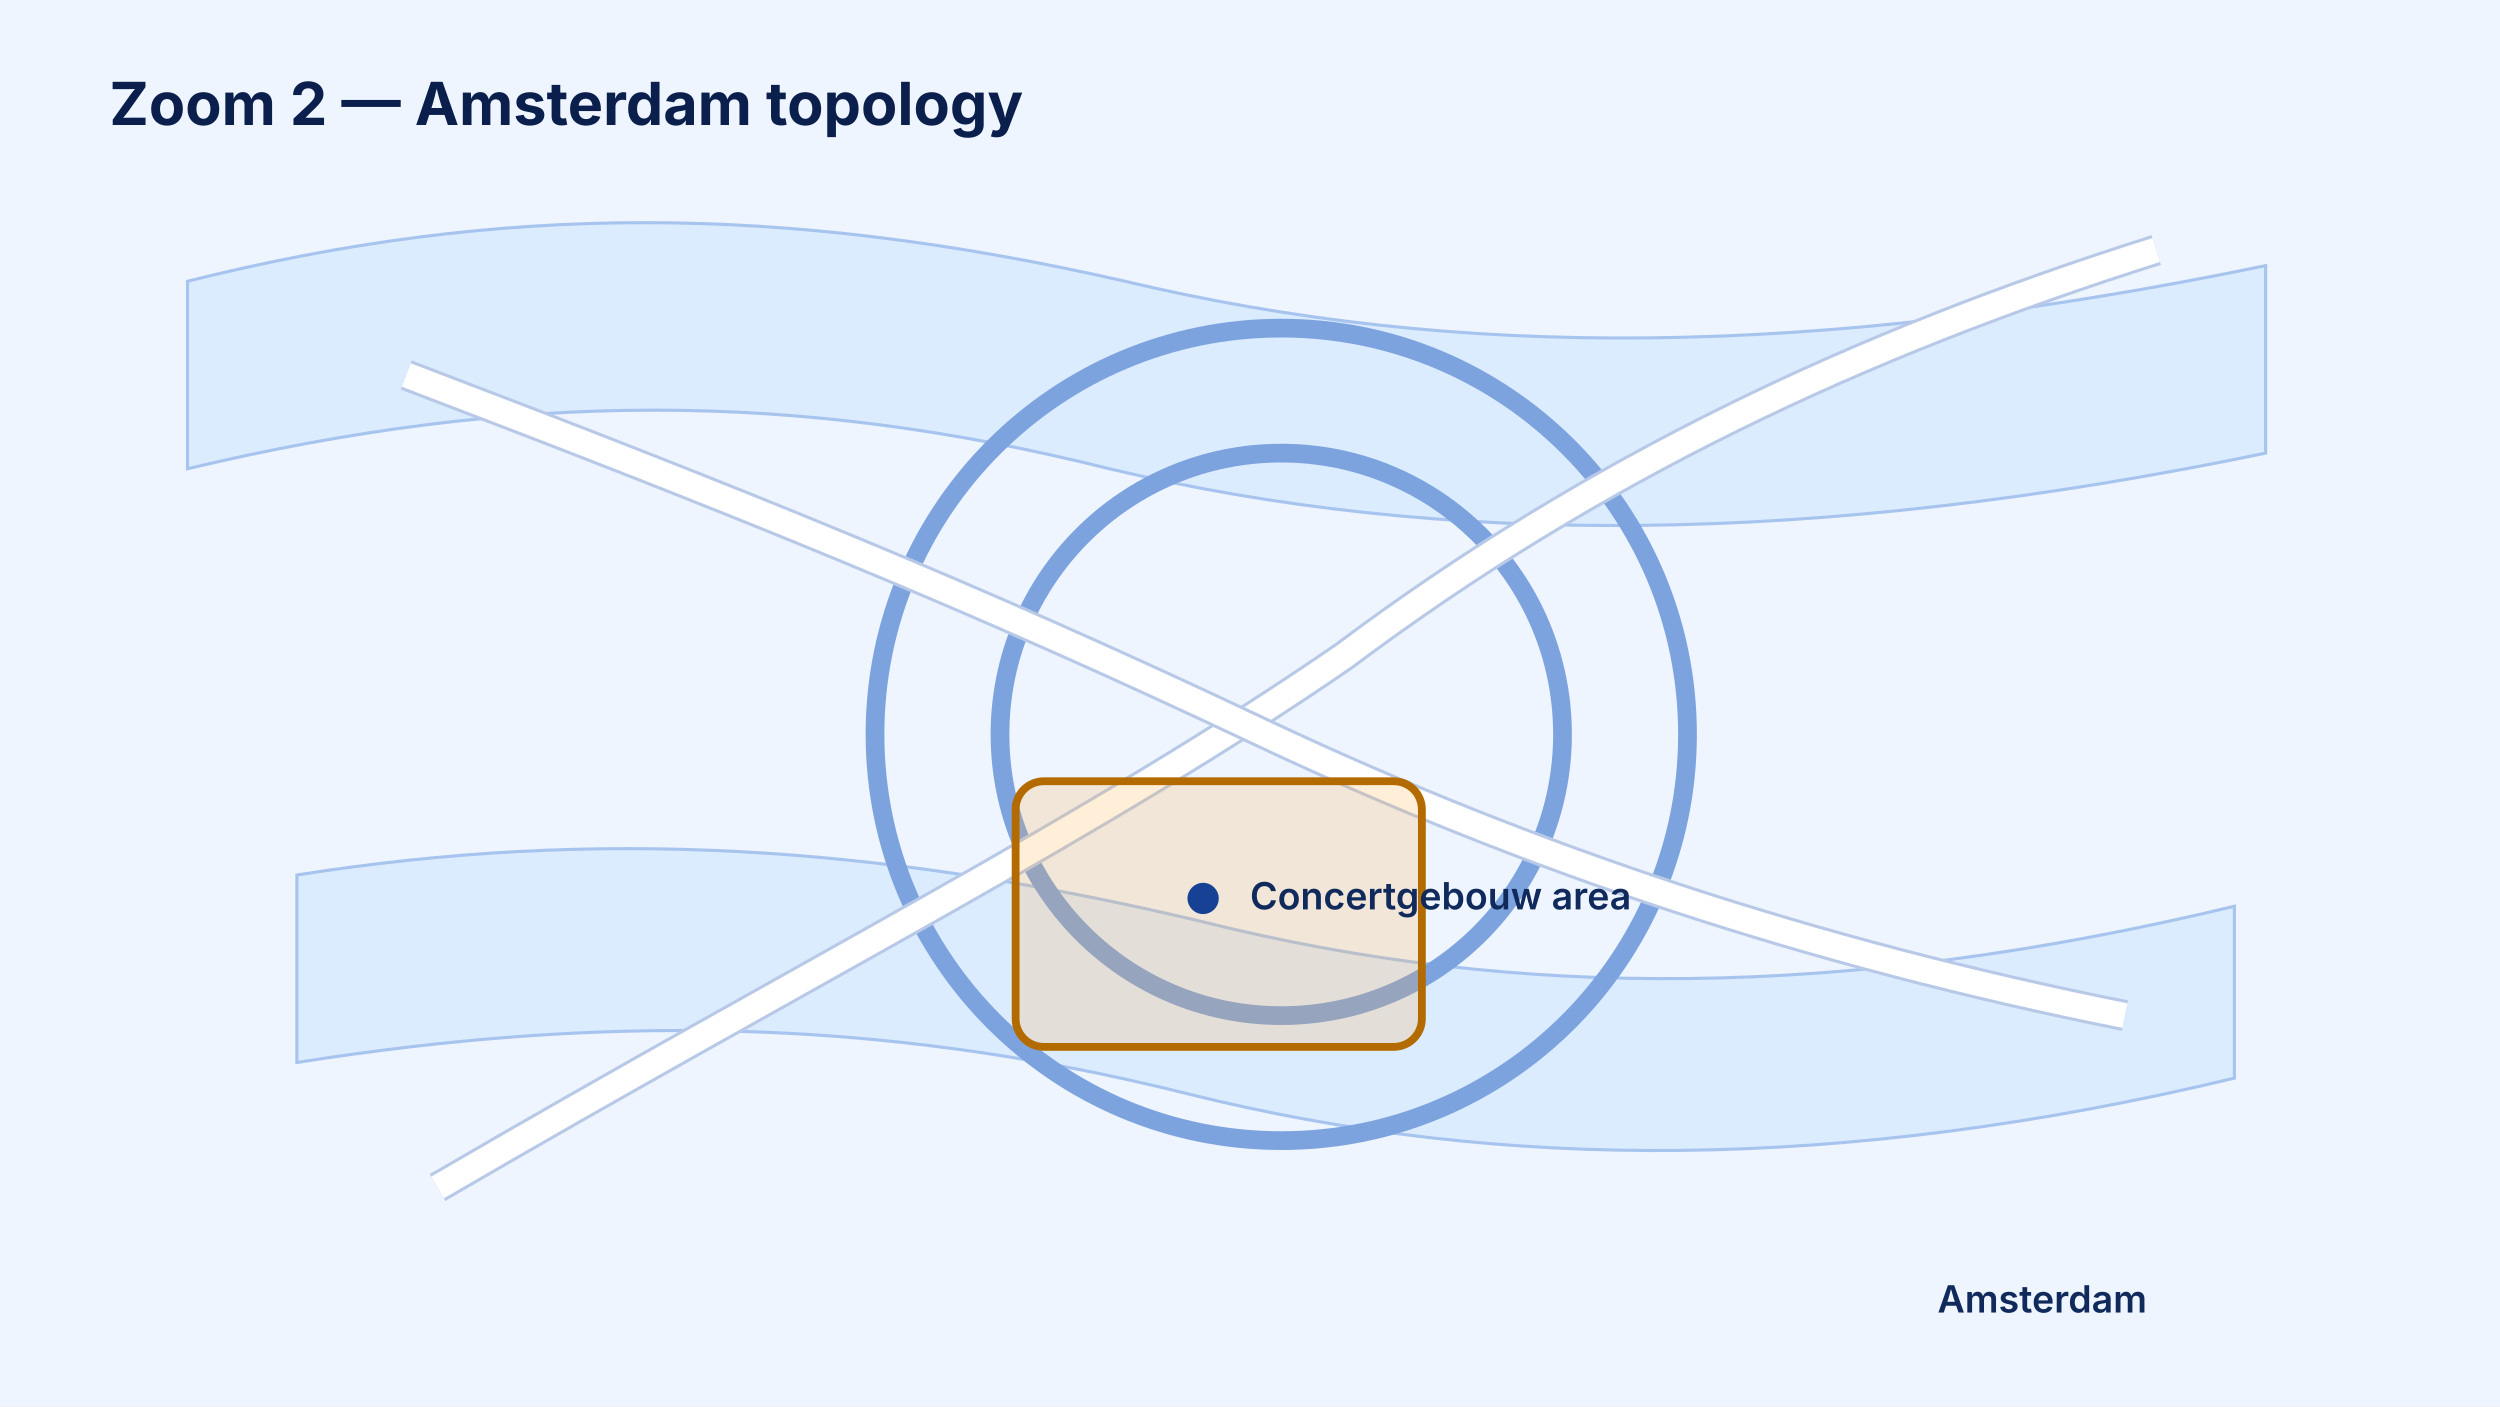
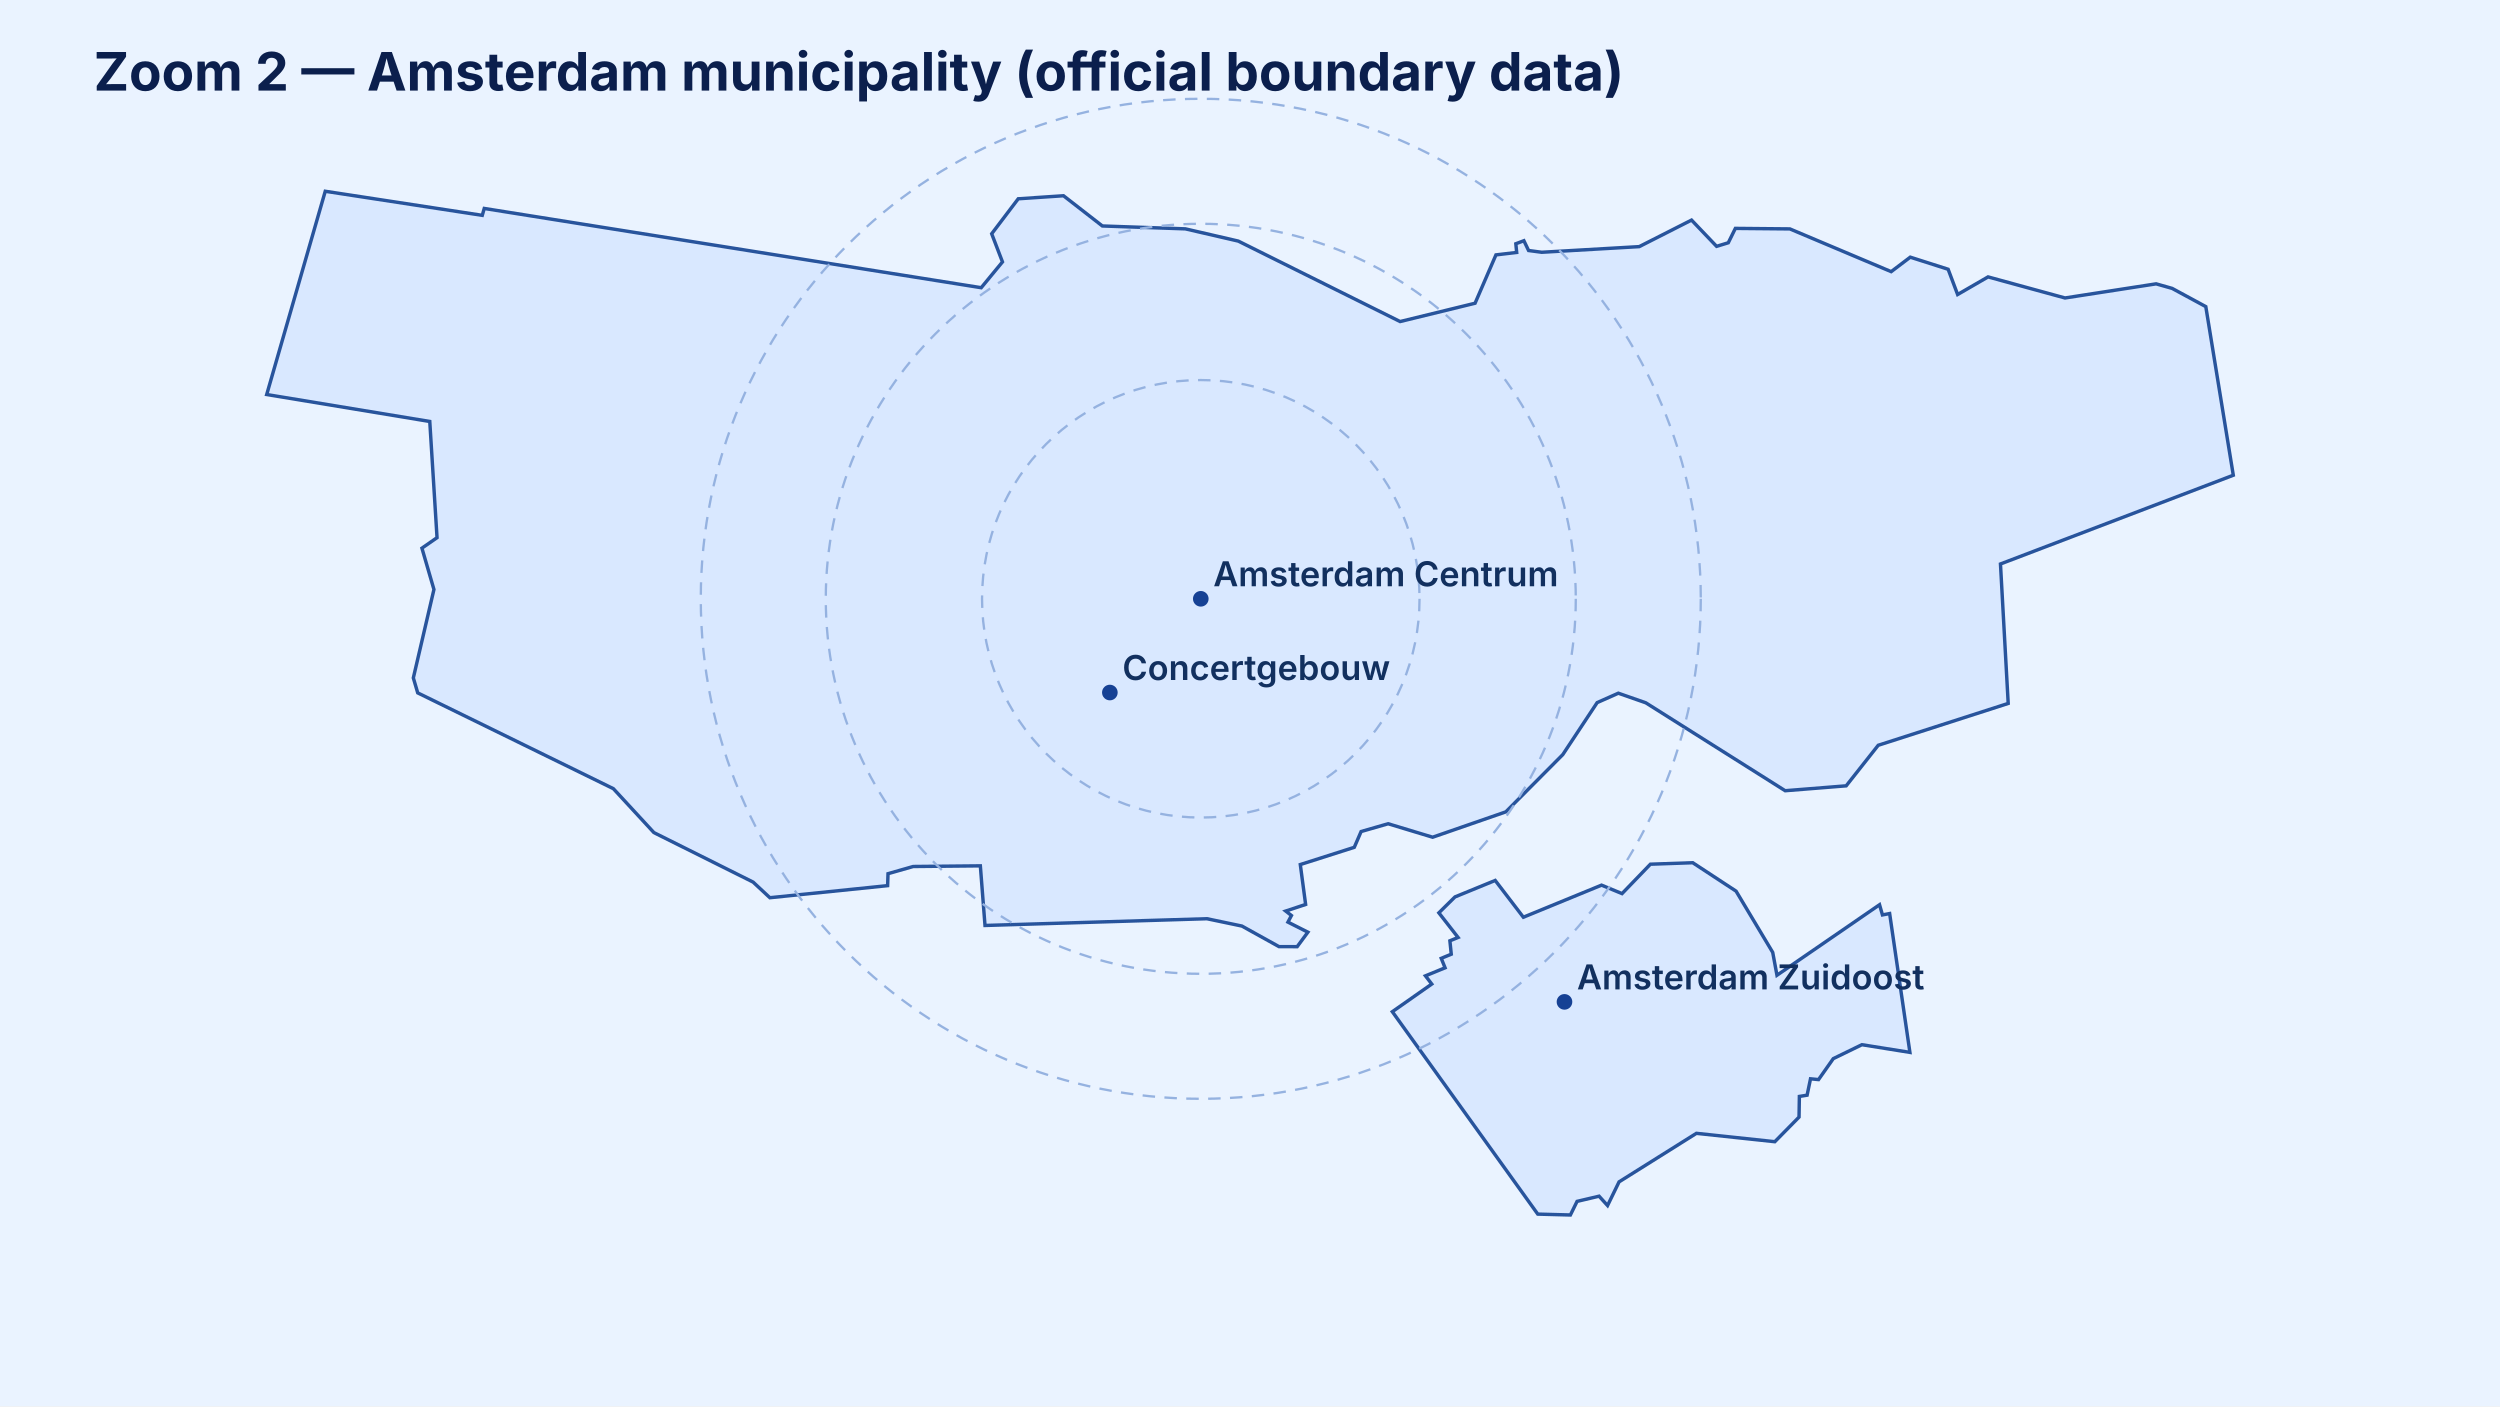
<svg xmlns="http://www.w3.org/2000/svg" viewBox="0 0 1600 900" role="img" aria-labelledby="title desc">
  <defs>
-     <style>
-       .bg { fill: #eef5ff; }
-       .water { fill: #dcecff; stroke: #a7c4ef; stroke-width: 2; }
-       .road { fill: none; stroke: #ffffff; stroke-width: 16; }
-       .road-outline { fill: none; stroke: #b8c9e8; stroke-width: 20; }
-       .ring { fill: none; stroke: #7da3df; stroke-width: 12; }
-       .highlight { fill: rgba(255, 172, 64, 0.20); stroke: #b36b00; stroke-width: 5; }
-       .poi { fill: #164194; }
-       .txt { font: 600 24px Inter, Arial, sans-serif; fill: #102a5c; }
-       .title { font: 700 38px Inter, Arial, sans-serif; fill: #0b1f4d; }
-     </style>
+     <style>.bg{fill:#eaf3ff}.city{fill:#d9e8ff;stroke:#28549c;stroke-width:2.2}.inner{fill:none;stroke:#95b2e0;stroke-width:1.5;stroke-dasharray:8 6}.txt{font:600 22px Inter,Arial,sans-serif;fill:#12305f}.title{font:700 34px Inter,Arial,sans-serif;fill:#0b1f4d}</style>
  </defs>
-   <rect class="bg" x="0" y="0" width="1600" height="900" />
-   <text class="title" x="70" y="80">Zoom 2 — Amsterdam topology</text>
-   <path class="water" d="M120 180 C320 130 500 130 720 180 C930 230 1160 230 1450 170 L1450 290 C1160 350 920 350 710 300 C510 250 330 250 120 300 Z" />
-   <path class="water" d="M190 560 C380 530 560 540 770 590 C970 640 1180 640 1430 580 L1430 690 C1180 750 960 750 760 700 C560 650 380 650 190 680 Z" />
-   <circle class="ring" cx="820" cy="470" r="260" />
-   <circle class="ring" cx="820" cy="470" r="180" />
-   <path class="road-outline" d="M280 760 C520 620 700 530 860 420 C1020 300 1190 220 1380 160" />
-   <path class="road" d="M280 760 C520 620 700 530 860 420 C1020 300 1190 220 1380 160" />
-   <path class="road-outline" d="M260 240 C470 320 620 380 810 470 C980 550 1160 610 1360 650" />
-   <path class="road" d="M260 240 C470 320 620 380 810 470 C980 550 1160 610 1360 650" />
-   <rect class="highlight" x="650" y="500" width="260" height="170" rx="18" />
-   <circle class="poi" cx="770" cy="575" r="10" />
-   <text class="txt" x="800" y="582">Concertgebouw area</text>
-   <text class="txt" x="1240" y="840">Amsterdam</text>
+   <rect class="bg" width="1600" height="900" />
+   <text class="title" x="60" y="58">Zoom 2 — Amsterdam municipality (official boundary data)</text>
+   <path class="city" d="M 170.69 252.50 L 275.05 269.75 L 279.70 344.11 L 270.03 350.82 L 277.72 377.26 L 264.53 433.87 L 267.34 443.44 L 392.55 504.75 L 418.50 532.86 L 481.98 564.53 L 492.72 574.54 L 568.08 566.81 L 568.33 559.16 L 584.44 554.56 L 627.42 554.14 L 630.40 592.30 L 772.42 587.98 L 794.84 592.68 L 818.56 605.84 L 830.19 605.86 L 837.04 596.60 L 824.29 590.15 L 826.51 585.93 L 822.86 583.07 L 835.60 578.85 L 832.19 553.31 L 866.74 542.28 L 871.11 532.18 L 888.40 527.20 L 916.89 535.82 L 963.72 519.59 L 1000.18 482.95 L 1022.18 449.67 L 1035.73 443.65 L 1053.32 449.80 L 1142.51 506.06 L 1181.55 502.93 L 1202.06 476.98 L 1285.25 450.19 L 1280.30 360.94 L 1429.31 304.15 L 1411.71 196.23 L 1390.18 184.58 L 1379.92 181.66 L 1321.60 190.70 L 1272.36 177.22 L 1252.88 188.49 L 1246.81 172.33 L 1222.58 164.59 L 1210.35 173.85 L 1145.51 146.50 L 1110.63 146.17 L 1106.10 155.37 L 1098.62 157.65 L 1082.58 140.85 L 1049.11 157.84 L 986.72 161.45 L 978.29 160.33 L 975.29 154.06 L 970.13 156.00 L 970.67 161.56 L 957.40 163.13 L 944.04 194.07 L 896.07 205.79 L 792.51 154.30 L 758.65 146.47 L 705.51 144.62 L 680.64 125.28 L 651.67 127.22 L 634.68 149.61 L 641.58 167.62 L 627.97 184.13 L 309.92 133.41 L 308.65 137.82 L 208.16 122.41 L 170.69 252.50 Z" />
+   <path class="city" d="M 891.09 647.49 L 984.17 777.03 L 1005.05 777.59 L 1009.33 768.88 L 1023.41 765.56 L 1028.83 771.55 L 1036.20 756.39 L 1085.70 725.33 L 1135.88 730.69 L 1151.38 714.94 L 1151.60 701.72 L 1156.54 700.92 L 1158.73 690.44 L 1163.86 690.94 L 1173.30 677.53 L 1191.61 668.61 L 1222.34 673.53 L 1209.37 584.67 L 1204.77 585.55 L 1202.90 579.02 L 1137.26 624.15 L 1134.54 609.53 L 1111.08 570.33 L 1083.35 552.14 L 1056.25 553.09 L 1038.10 571.91 L 1024.98 566.49 L 974.95 587.02 L 956.93 563.48 L 931.20 574.02 L 920.87 584.21 L 933.17 599.98 L 927.93 602.12 L 928.81 610.69 L 922.39 613.33 L 924.84 619.39 L 912.29 624.54 L 916.32 629.79 L 891.09 647.49 Z" />
+   <circle class="inner" cx="768.50" cy="383.23" r="140" />
+   <circle class="inner" cx="768.50" cy="383.23" r="240" />
+   <circle class="inner" cx="768.50" cy="383.23" r="320" />
+   <circle cx="768.50" cy="383.23" r="5" fill="#164194" />
+   <text class="txt" x="776.50" y="375.23">Amsterdam Centrum</text>
+   <circle cx="710.31" cy="443.22" r="5" fill="#164194" />
+   <text class="txt" x="718.31" y="435.22">Concertgebouw</text>
+   <circle cx="1001.27" cy="641.20" r="5" fill="#164194" />
+   <text class="txt" x="1009.27" y="633.20">Amsterdam Zuidoost</text>
</svg>
